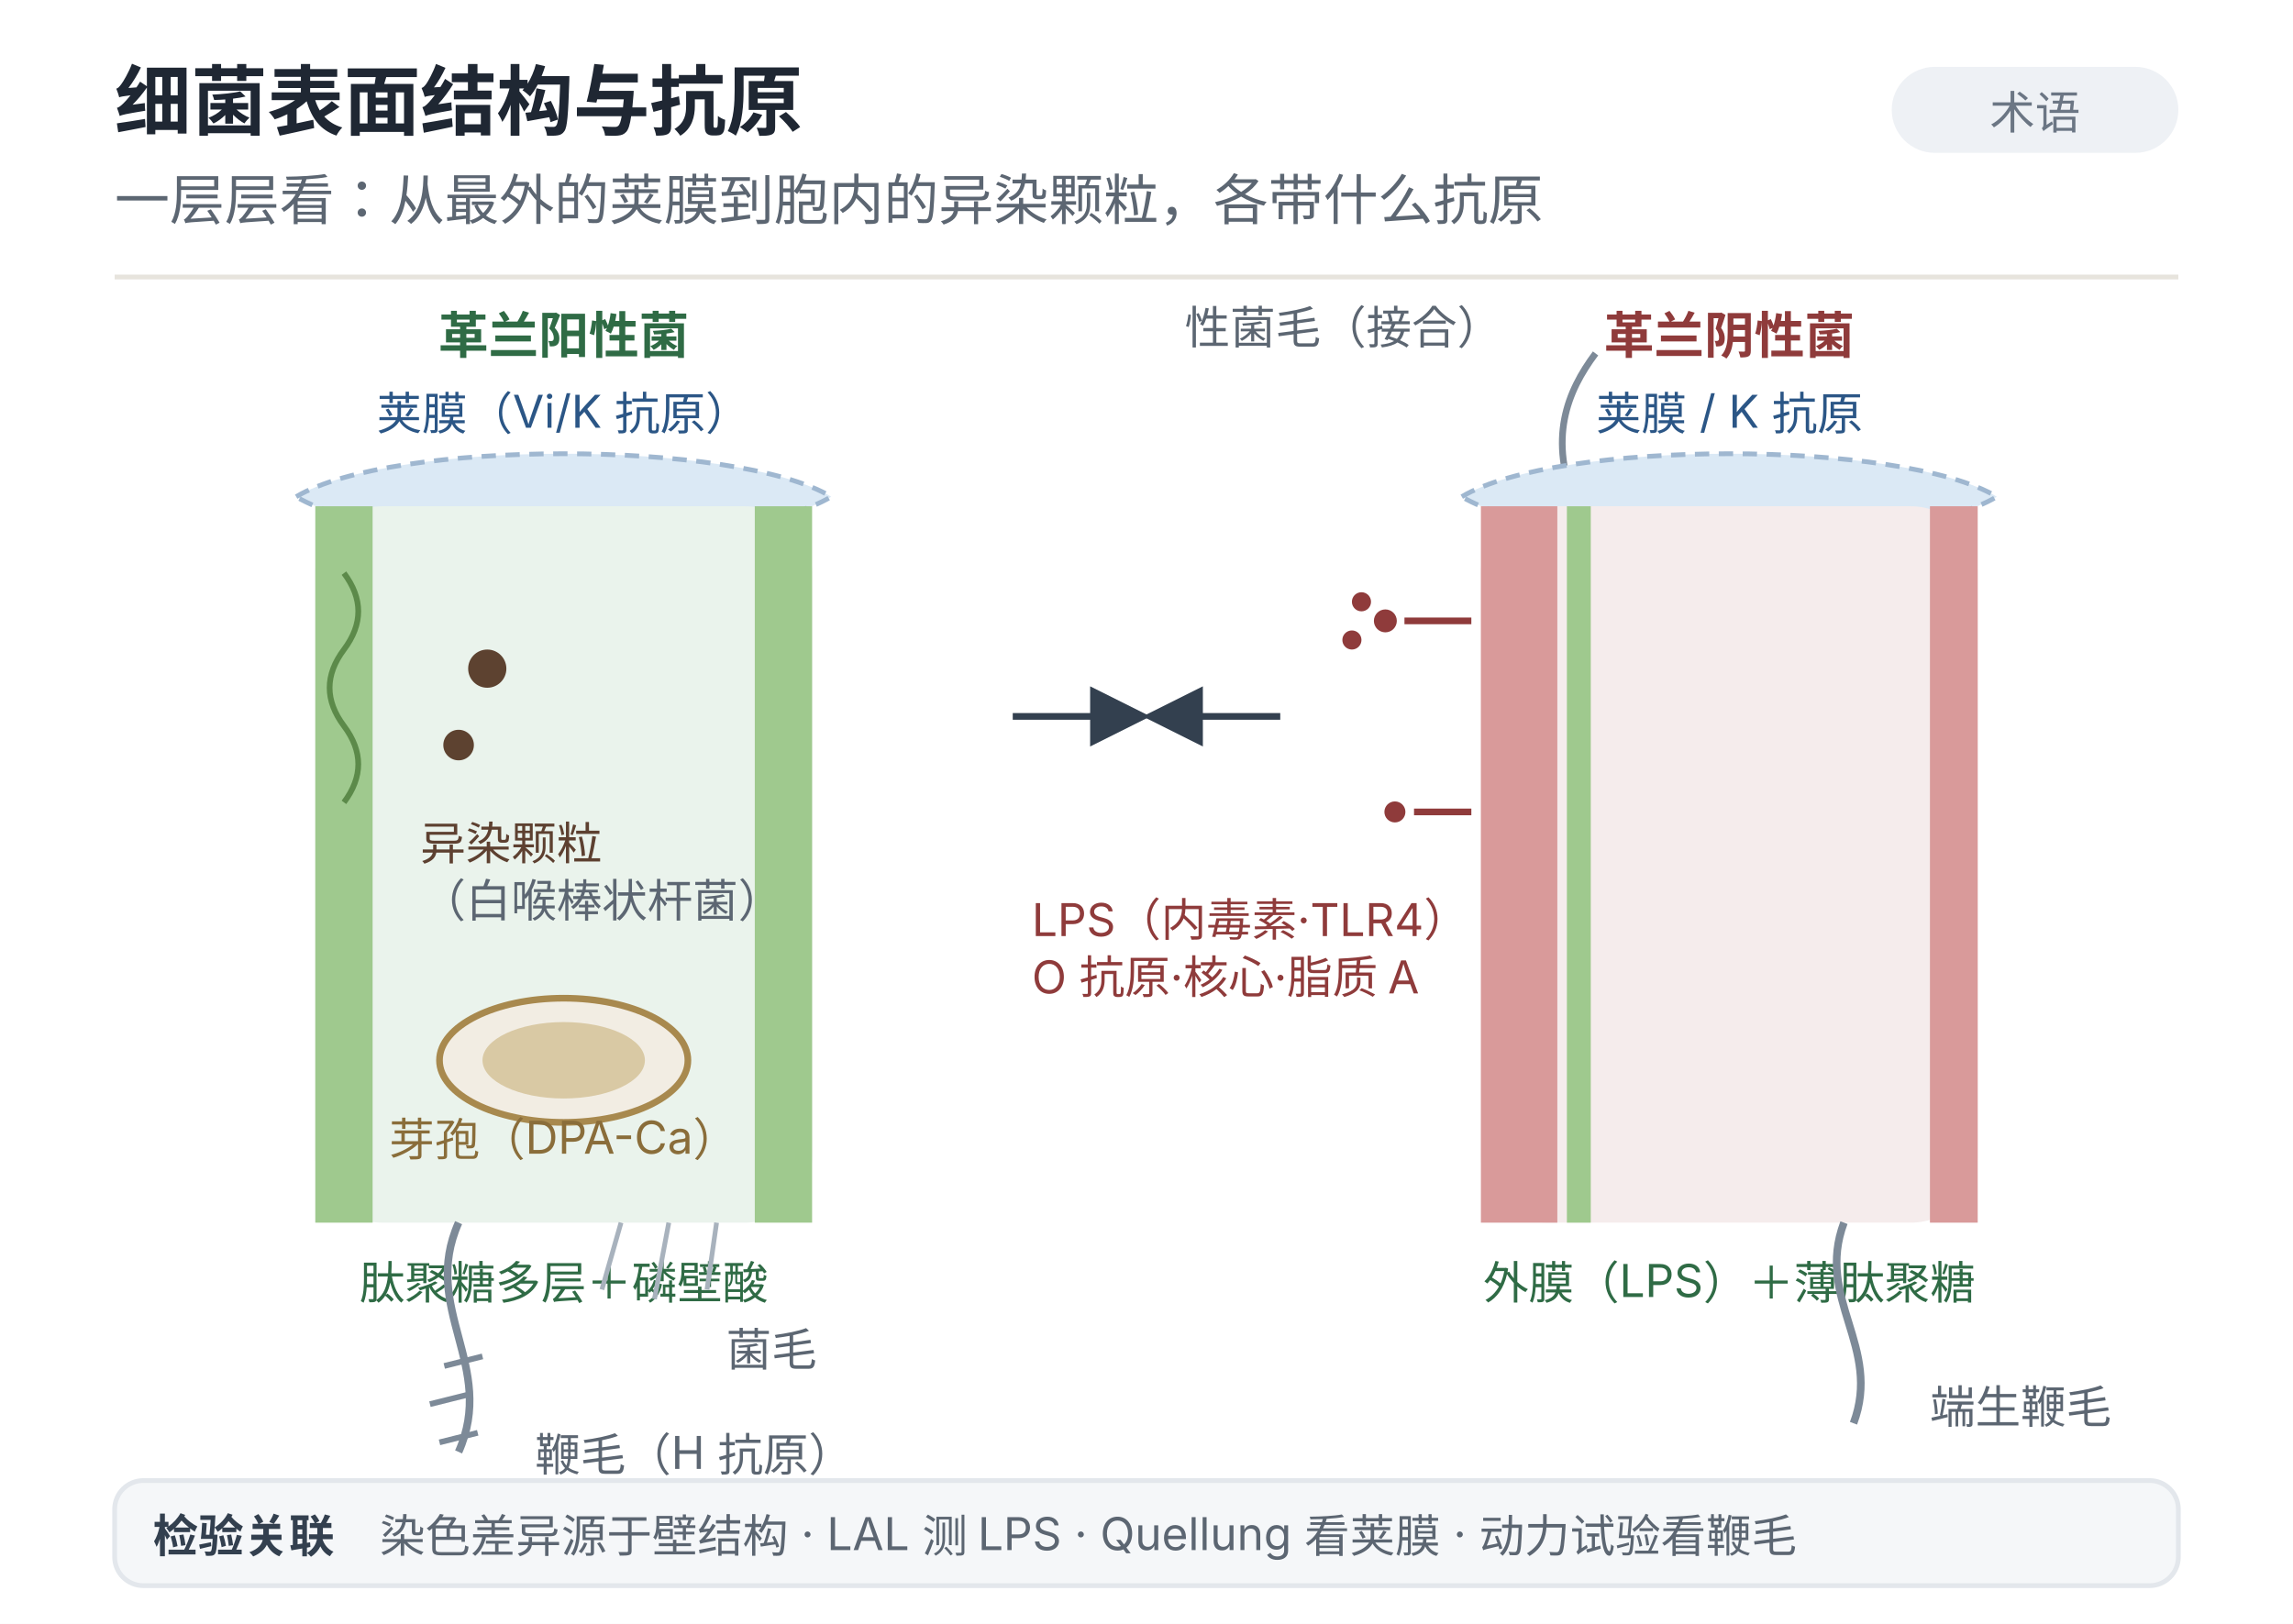
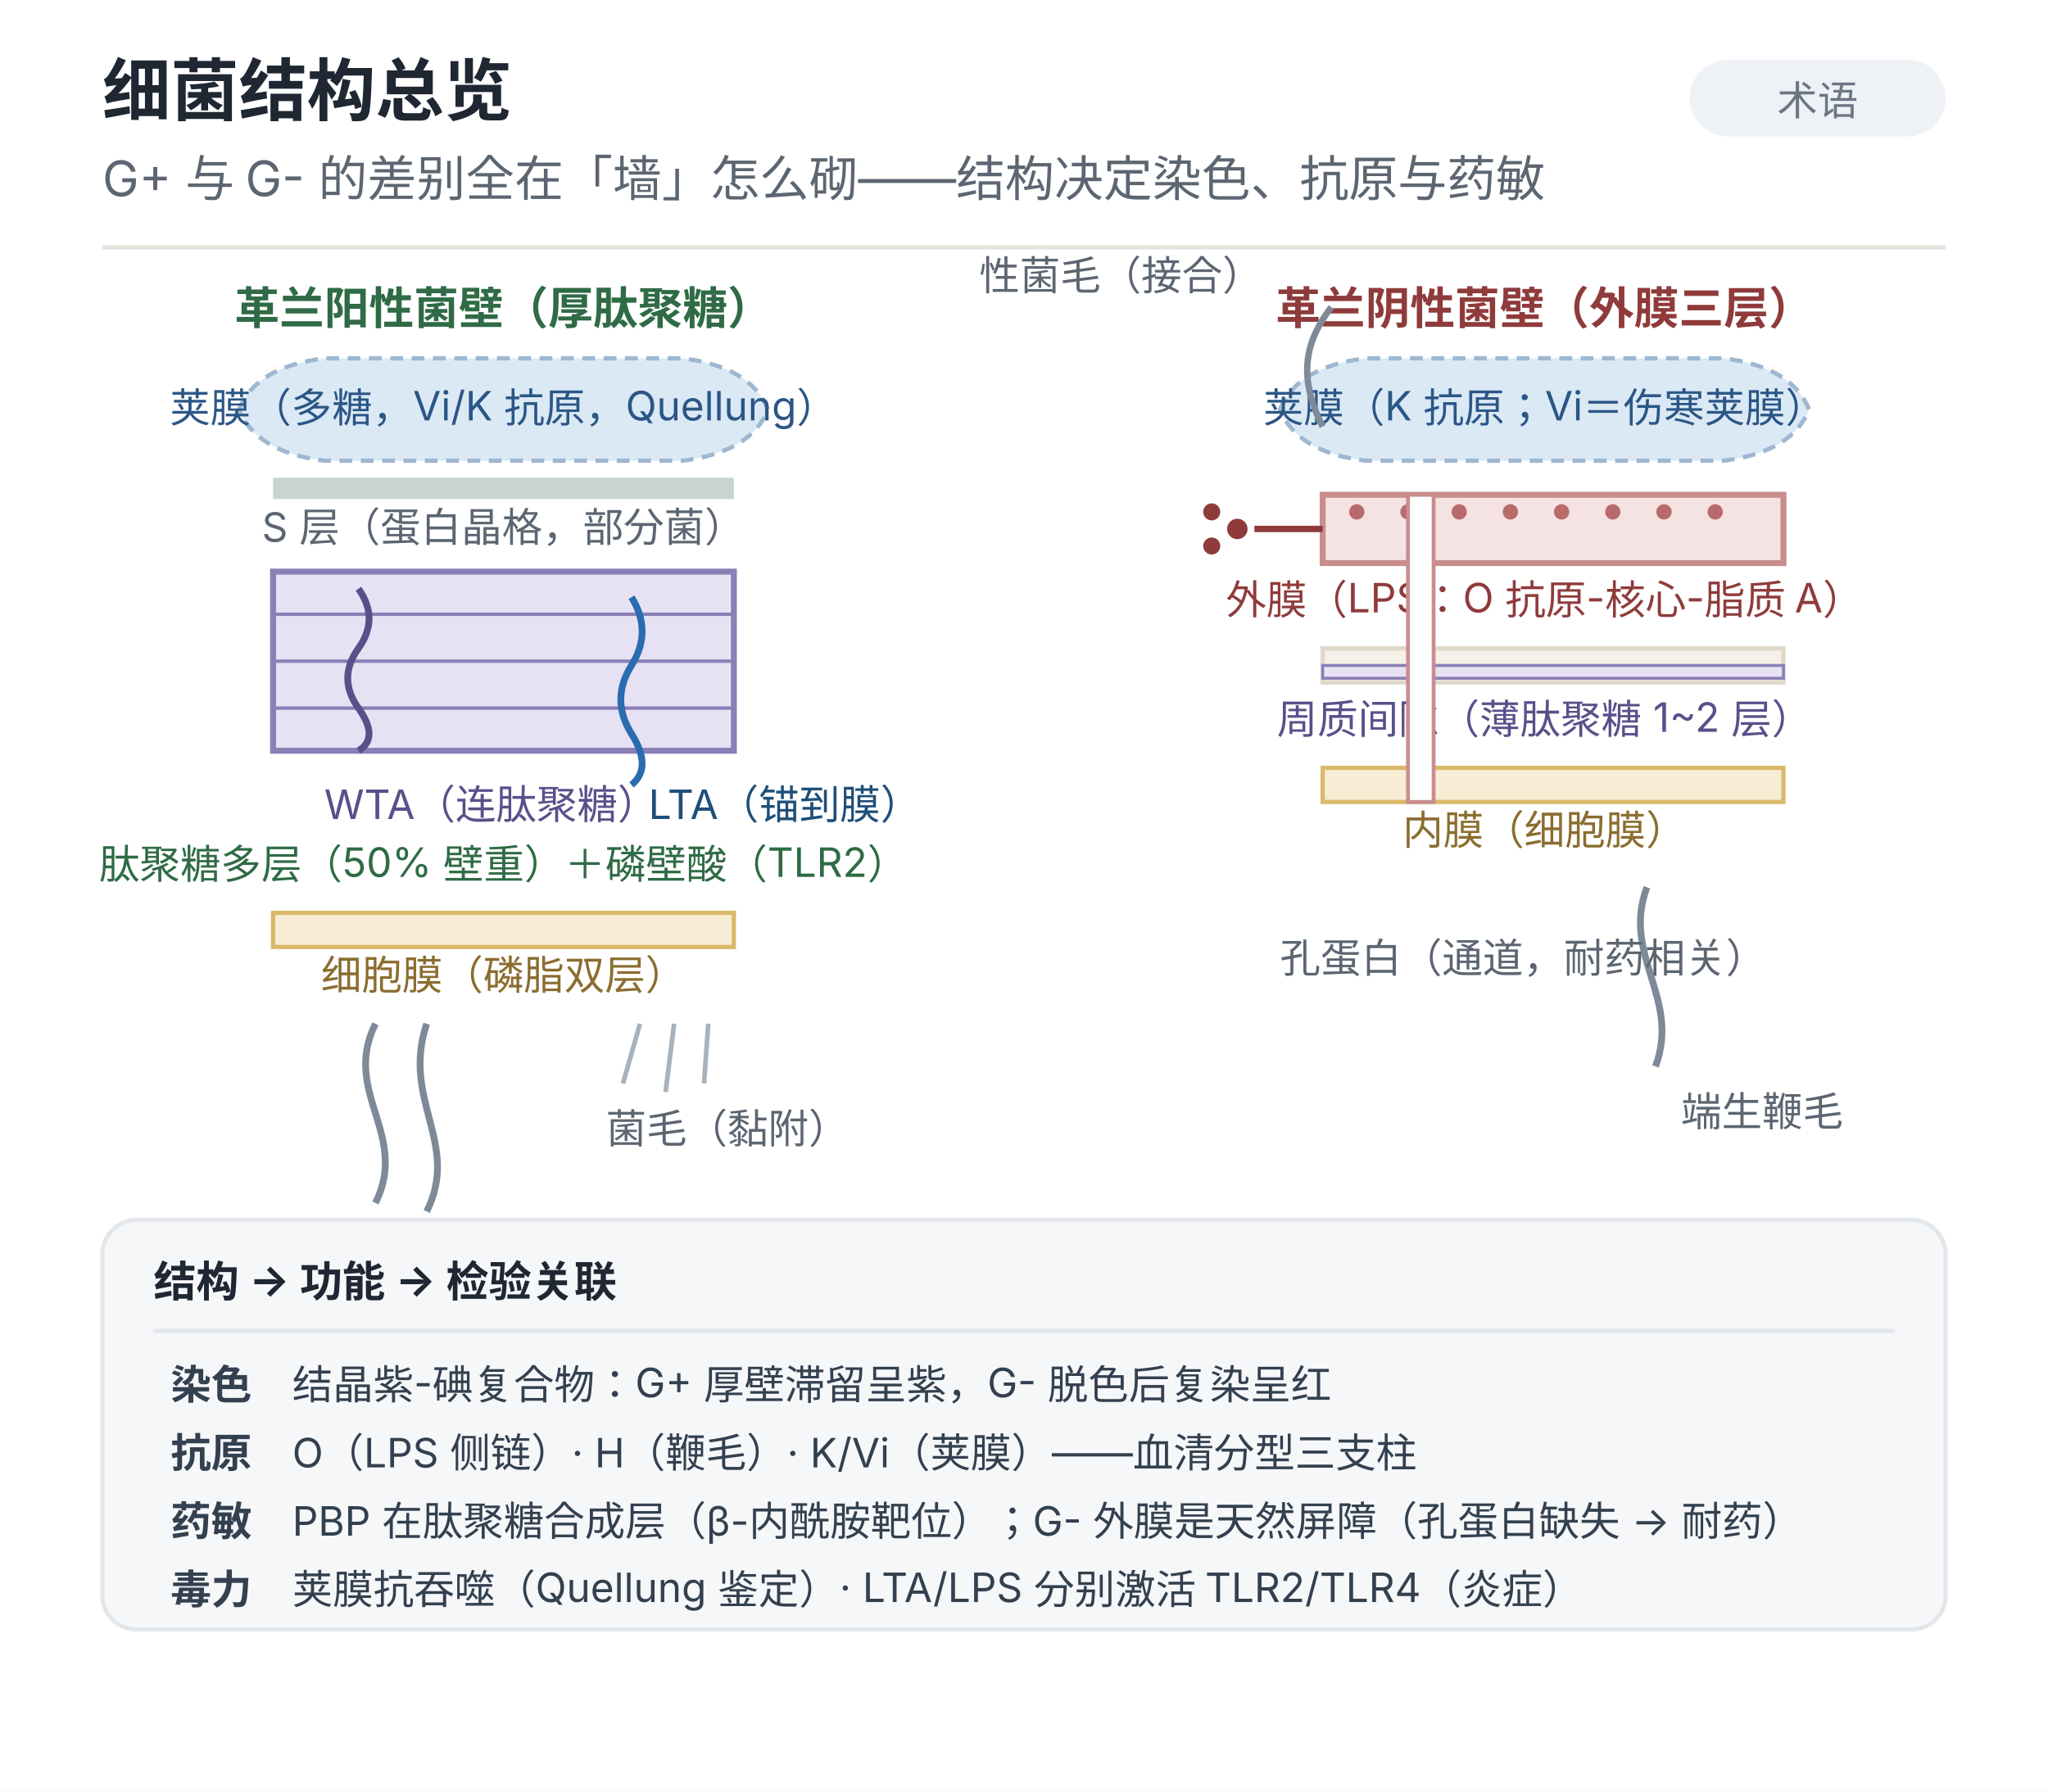
- <svg xmlns="http://www.w3.org/2000/svg" viewBox="0 0 480 340" role="img" font-family="-apple-system,'PingFang SC','Microsoft YaHei',sans-serif">
+ <svg xmlns="http://www.w3.org/2000/svg" viewBox="0 0 480 420" role="img" font-family="-apple-system,'PingFang SC','Microsoft YaHei',sans-serif">
  <defs>
-     <marker id="ar" markerWidth="9" markerHeight="9" refX="7" refY="4.5" orient="auto">
+     <marker id="arr" markerWidth="9" markerHeight="9" refX="7" refY="4.5" orient="auto">
      <path d="M0,0 L9,4.5 L0,9 z" fill="#33404f" />
    </marker>
  </defs>
-   <rect width="480" height="340" fill="#ffffff" />
-   <text x="24" y="27" font-size="16" font-weight="700" fill="#1f2733">细菌表面结构与抗原</text>
+   <rect width="480" height="420" fill="#ffffff" />
+   <text x="24" y="27" font-size="16" font-weight="700" fill="#1f2733">细菌结构总览</text>
  <rect x="396" y="14" width="60" height="18" rx="9" fill="#eef1f5" />
  <text x="426" y="27" text-anchor="middle" font-size="9.5" fill="#6b7684">术语</text>
-   <text x="24" y="46" font-size="11.5" fill="#5c6672">一层层看：从最外的荚膜到胞内的异染颗粒，各带什么抗原</text>
+   <text x="24" y="46" font-size="11.5" fill="#5c6672">G+ 与 G- 的差别全在「墙」怎么砌——结构决定染色、抗原与药敏</text>
  <line x1="24" y1="58" x2="456" y2="58" stroke="#e7e4dd" />
-   <text x="118" y="74" text-anchor="middle" font-size="10.5" font-weight="700" fill="#2f6b45">革兰阳性菌</text>
-   <path d="M62,104 C82,92 154,92 174,104 C154,116 82,116 62,104 Z" fill="#dbe9f5" stroke="#9fb7d0" stroke-width="1" stroke-dasharray="3 2" />
-   <text x="118" y="90" text-anchor="middle" font-size="9.5" fill="#2b5686">荚膜（Vi/K 抗原）</text>
-   <rect x="66" y="106" width="104" height="150" rx="14" fill="#eaf3ec" />
-   <rect x="66" y="106" width="12" height="150" fill="#9fc98e" />
-   <rect x="158" y="106" width="12" height="150" fill="#9fc98e" />
-   <text x="118" y="272" text-anchor="middle" font-size="9.5" fill="#2f6b45">肽聚糖多层＋磷壁酸</text>
-   <path d="M72,120 q6,8 0,16 q-6,8 0,16 q6,8 0,16" fill="none" stroke="#5c8a4a" stroke-width="1.2" />
-   <path d="M96,256 C88,274 104,286 96,304" fill="none" stroke="#7d8a98" stroke-width="1.6" />
-   <path d="M100,300 l-8,2 M98,292 l-8,2 M101,284 l-8,2" stroke="#7d8a98" stroke-width="1.2" />
-   <text x="112" y="308" font-size="9.5" fill="#5c6672">鞭毛（H 抗原）</text>
-   <g stroke="#a8b2bd" stroke-width="1">
-     <line x1="130" y1="256" x2="126" y2="270" />
-     <line x1="140" y1="256" x2="137" y2="272" />
-     <line x1="150" y1="256" x2="148" y2="270" />
+   <text x="118" y="76" text-anchor="middle" font-size="10.5" font-weight="700" fill="#2f6b45">革兰阳性菌壁（厚肽聚糖）</text>
+   <path d="M56,96 Q60,86 76,84 L160,84 Q176,86 180,96 Q176,106 160,108 L76,108 Q60,106 56,96 Z" fill="#dbe9f5" stroke="#9fb7d0" stroke-width="1" stroke-dasharray="3 2" />
+   <text x="118" y="99" text-anchor="middle" font-size="9.5" fill="#2b5686">荚膜（多糖，Vi/K 抗原，Quellung）</text>
+   <rect x="64" y="112" width="108" height="5" fill="#c9d4cf" />
+   <text x="118" y="127" text-anchor="middle" font-size="9.5" fill="#5c6672">S 层（蛋白晶格，部分菌）</text>
+   <rect x="64" y="134" width="108" height="42" fill="#e7e2f3" stroke="#8b7fb8" stroke-width="1.4" />
+   <g stroke="#8b7fb8" stroke-width="0.8" fill="none">
+     <line x1="64" y1="144" x2="172" y2="144" />
+     <line x1="64" y1="155" x2="172" y2="155" />
+     <line x1="64" y1="166" x2="172" y2="166" />
  </g>
-   <text x="152" y="286" font-size="9.5" fill="#5c6672">菌毛</text>
-   <circle cx="102" cy="140" r="4" fill="#5d4230" />
-   <circle cx="96" cy="156" r="3.2" fill="#5d4230" />
-   <text x="88" y="180" font-size="9.5" fill="#5d4030">异染颗粒</text>
-   <text x="88" y="192" font-size="9.5" fill="#5c6672">（白喉棒状杆菌）</text>
-   <ellipse cx="118" cy="222" rx="26" ry="13" fill="#f2ede3" stroke="#a8894e" stroke-width="1.4" />
-   <ellipse cx="118" cy="222" rx="17" ry="8" fill="#d9c9a4" />
-   <text x="118" y="242" text-anchor="middle" font-size="9.5" fill="#8a6d3a">芽孢（DPA-Ca）</text>
-   <text x="362" y="74" text-anchor="middle" font-size="10.5" font-weight="700" fill="#8f3b3b">革兰阴性菌</text>
-   <path d="M330,106 C324,92 328,82 334,74" fill="none" stroke="#7d8a98" stroke-width="1.4" />
-   <text x="248" y="72" font-size="9.5" fill="#5c6672">性菌毛（接合）</text>
-   <path d="M306,104 C326,92 398,92 418,104 C398,116 326,116 306,104 Z" fill="#dbe9f5" stroke="#9fb7d0" stroke-width="1" stroke-dasharray="3 2" />
-   <text x="362" y="90" text-anchor="middle" font-size="9.5" fill="#2b5686">荚膜 / K 抗原</text>
-   <rect x="310" y="106" width="104" height="150" rx="14" fill="#f5ecec" />
-   <rect x="310" y="106" width="16" height="150" fill="#d99a9a" />
-   <rect x="404" y="106" width="10" height="150" fill="#d99a9a" />
+   <path d="M84,138 q5,7 0,14 q-5,7 0,14 q5,7 0,10" fill="none" stroke="#5b4f8a" stroke-width="1.6" />
+   <text x="76" y="192" font-size="9.5" fill="#5b4f8a">WTA（连肽聚糖）</text>
+   <path d="M148,140 q5,8 0,16 q-5,8 0,16 q5,8 0,12" fill="none" stroke="#2b6cb0" stroke-width="1.6" />
+   <text x="152" y="192" font-size="9.5" fill="#1f4e79">LTA（锚到膜）</text>
+   <text x="118" y="206" text-anchor="middle" font-size="9.5" fill="#2f6b45">肽聚糖多层（50% 壁重）＋磷壁酸（TLR2）</text>
+   <rect x="64" y="214" width="108" height="8" fill="#f7ecd4" stroke="#d9b96a" />
+   <text x="118" y="232" text-anchor="middle" font-size="9.5" fill="#8a6d2f">细胞膜（磷脂双层）</text>
+   <path d="M88,240 C80,256 96,266 88,282" fill="none" stroke="#7d8a98" stroke-width="1.6" />
+   <path d="M100,240 C94,258 108,268 100,284" fill="none" stroke="#7d8a98" stroke-width="1.6" />
+   <text x="70" y="296" font-size="9.5" fill="#5c6672">周生鞭毛（H 抗原）</text>
+   <g stroke="#a8b2bd" stroke-width="1.1">
+     <line x1="150" y1="240" x2="146" y2="254" />
+     <line x1="158" y1="240" x2="156" y2="256" />
+     <line x1="166" y1="240" x2="165" y2="254" />
+   </g>
+   <text x="142" y="268" font-size="9.5" fill="#5c6672">菌毛（黏附）</text>
+   <ellipse cx="90" cy="318" rx="24" ry="12" fill="#f2ede3" stroke="#a8894e" stroke-width="1.4" />
+   <ellipse cx="90" cy="318" rx="15" ry="7.5" fill="#d9c9a4" />
+   <text x="90" y="340" text-anchor="middle" font-size="9.5" fill="#8a6d3a">芽孢</text>
+   <text x="126" y="326" font-size="9.5" fill="#5c6672">中央—炭疽 · 末端—破伤风</text>
+   <circle cx="170" cy="312" r="4.5" fill="#3d3560" />
+   <circle cx="163" cy="324" r="3.6" fill="#3d3560" />
+   <text x="150" y="342" font-size="9.5" fill="#3d3560">异染颗粒</text>
+   <text x="150" y="354" font-size="9.5" fill="#5c6672">（白喉 Albert）</text>
+   <text x="362" y="76" text-anchor="middle" font-size="10.5" font-weight="700" fill="#8f3b3b">革兰阴性菌壁（外膜三层）</text>
+   <path d="M300,96 Q304,86 320,84 L404,84 Q420,86 424,96 Q420,106 404,108 L320,108 Q304,106 300,96 Z" fill="#dbe9f5" stroke="#9fb7d0" stroke-width="1" stroke-dasharray="3 2" />
+   <text x="362" y="99" text-anchor="middle" font-size="9.5" fill="#2b5686">荚膜（K 抗原；Vi＝伤寒荚膜）</text>
+   <path d="M310,100 C304,88 306,80 312,72" fill="none" stroke="#7d8a98" stroke-width="1.5" />
+   <text x="296" y="68" text-anchor="end" font-size="9.5" fill="#5c6672">性菌毛（接合）</text>
+   <rect x="310" y="116" width="108" height="16" fill="#f5e3e3" stroke="#c98d8d" stroke-width="1.4" />
+   <g fill="#b96a6a">
+     <circle cx="318" cy="120" r="1.8" />
+     <circle cx="330" cy="120" r="1.8" />
+     <circle cx="342" cy="120" r="1.8" />
+     <circle cx="354" cy="120" r="1.8" />
+     <circle cx="366" cy="120" r="1.8" />
+     <circle cx="378" cy="120" r="1.8" />
+     <circle cx="390" cy="120" r="1.8" />
+     <circle cx="402" cy="120" r="1.8" />
+   </g>
  <g>
-     <line x1="308" y1="130" x2="294" y2="130" stroke="#8f3b3b" stroke-width="1.4" />
-     <circle cx="290" cy="130" r="2.4" fill="#8f3b3b" />
-     <circle cx="285" cy="126" r="2" fill="#8f3b3b" />
-     <circle cx="283" cy="134" r="2" fill="#8f3b3b" />
-     <line x1="308" y1="170" x2="296" y2="170" stroke="#8f3b3b" stroke-width="1.4" />
-     <circle cx="292" cy="170" r="2.2" fill="#8f3b3b" />
+     <line x1="310" y1="124" x2="294" y2="124" stroke="#8f3b3b" stroke-width="1.5" />
+     <circle cx="290" cy="124" r="2.4" fill="#8f3b3b" />
+     <circle cx="284" cy="120" r="2" fill="#8f3b3b" />
+     <circle cx="284" cy="128" r="2" fill="#8f3b3b" />
  </g>
-   <text x="216" y="196" font-size="9.5" fill="#8f3b3b">LPS（内毒素·TLR4）</text>
-   <text x="216" y="208" font-size="9.5" fill="#8f3b3b">O 抗原·核心·脂质 A</text>
-   <rect x="328" y="106" width="5" height="150" fill="#9fc98e" />
-   <text x="362" y="272" text-anchor="middle" font-size="9.5" fill="#2f6b45">外膜（LPS）＋薄肽聚糖</text>
-   <path d="M386,256 C380,272 394,282 388,298" fill="none" stroke="#7d8a98" stroke-width="1.6" />
-   <text x="404" y="298" font-size="9.5" fill="#5c6672">端生鞭毛</text>
-   <line x1="212" y1="150" x2="238" y2="150" stroke="#33404f" stroke-width="1.4" marker-end="url(#ar)" />
-   <line x1="268" y1="150" x2="242" y2="150" stroke="#33404f" stroke-width="1.4" marker-end="url(#ar)" />
-   <rect x="24" y="310" width="432" height="22" rx="6" fill="#f5f7f9" stroke="#e3e7ec" />
-   <text x="32" y="325" font-size="9.5" fill="#5c6672">
-     <tspan font-weight="700" fill="#33404f">检验关联</tspan>　染色差异源于壁结构 · LAL 测 LPS · Quellung 看荚膜 · 动力试验看鞭毛</text>
+   <text x="362" y="144" text-anchor="middle" font-size="9.5" fill="#8f3b3b">外膜（LPS：O 抗原-核心-脂质 A）</text>
+   <rect x="310" y="152" width="108" height="8" fill="#f5f0e8" stroke="#e0d8c8" />
+   <rect x="310" y="156" width="108" height="3" fill="#e7e2f3" stroke="#8b7fb8" stroke-width="0.7" />
+   <text x="362" y="172" text-anchor="middle" font-size="9.5" fill="#5b4f8a">周质间隙（薄肽聚糖 1~2 层）</text>
+   <rect x="310" y="180" width="108" height="8" fill="#f7ecd4" stroke="#d9b96a" />
+   <text x="362" y="198" text-anchor="middle" font-size="9.5" fill="#8a6d2f">内膜（细胞膜）</text>
+   <path d="M386,208 C380,224 394,234 388,250" fill="none" stroke="#7d8a98" stroke-width="1.6" />
+   <text x="394" y="264" font-size="9.5" fill="#5c6672">端生鞭毛</text>
+   <rect x="330" y="116" width="6" height="72" fill="#ffffff" stroke="#c98d8d" stroke-width="0.9" />
+   <text x="300" y="228" font-size="9.5" fill="#5c6672">孔蛋白（通道，耐药相关）</text>
+   <rect x="24" y="286" width="432" height="96" rx="8" fill="#f5f7f9" stroke="#e3e7ec" />
+   <text x="36" y="304" font-size="10" font-weight="700" fill="#1f2733">结构 → 功能 → 检验关联</text>
+   <line x1="36" y1="312" x2="444" y2="312" stroke="#e3e7ec" />
+   <text x="40" y="328" font-size="9.5" fill="#33404f">
+     <tspan font-weight="700">染色</tspan>　结晶紫-碘复合物：G+ 厚壁滞留呈紫，G- 脱色后复染呈红</text>
+   <text x="40" y="344" font-size="9.5" fill="#33404f">
+     <tspan font-weight="700">抗原</tspan>　O（LPS 侧链）· H（鞭毛）· K/Vi（荚膜）——血清分型三支柱</text>
+   <text x="40" y="360" font-size="9.5" fill="#33404f">
+     <tspan font-weight="700">药敏</tspan>　PBP 在肽聚糖合成层（β-内酰胺靶位）；G- 外膜是天然屏障（孔蛋白缺失 → 耐药）</text>
+   <text x="40" y="376" font-size="9.5" fill="#33404f">
+     <tspan font-weight="700">毒力</tspan>　荚膜抗吞噬（Quellung 鉴定）· LTA/LPS 分别激活 TLR2/TLR4（炎症）</text>
</svg>
